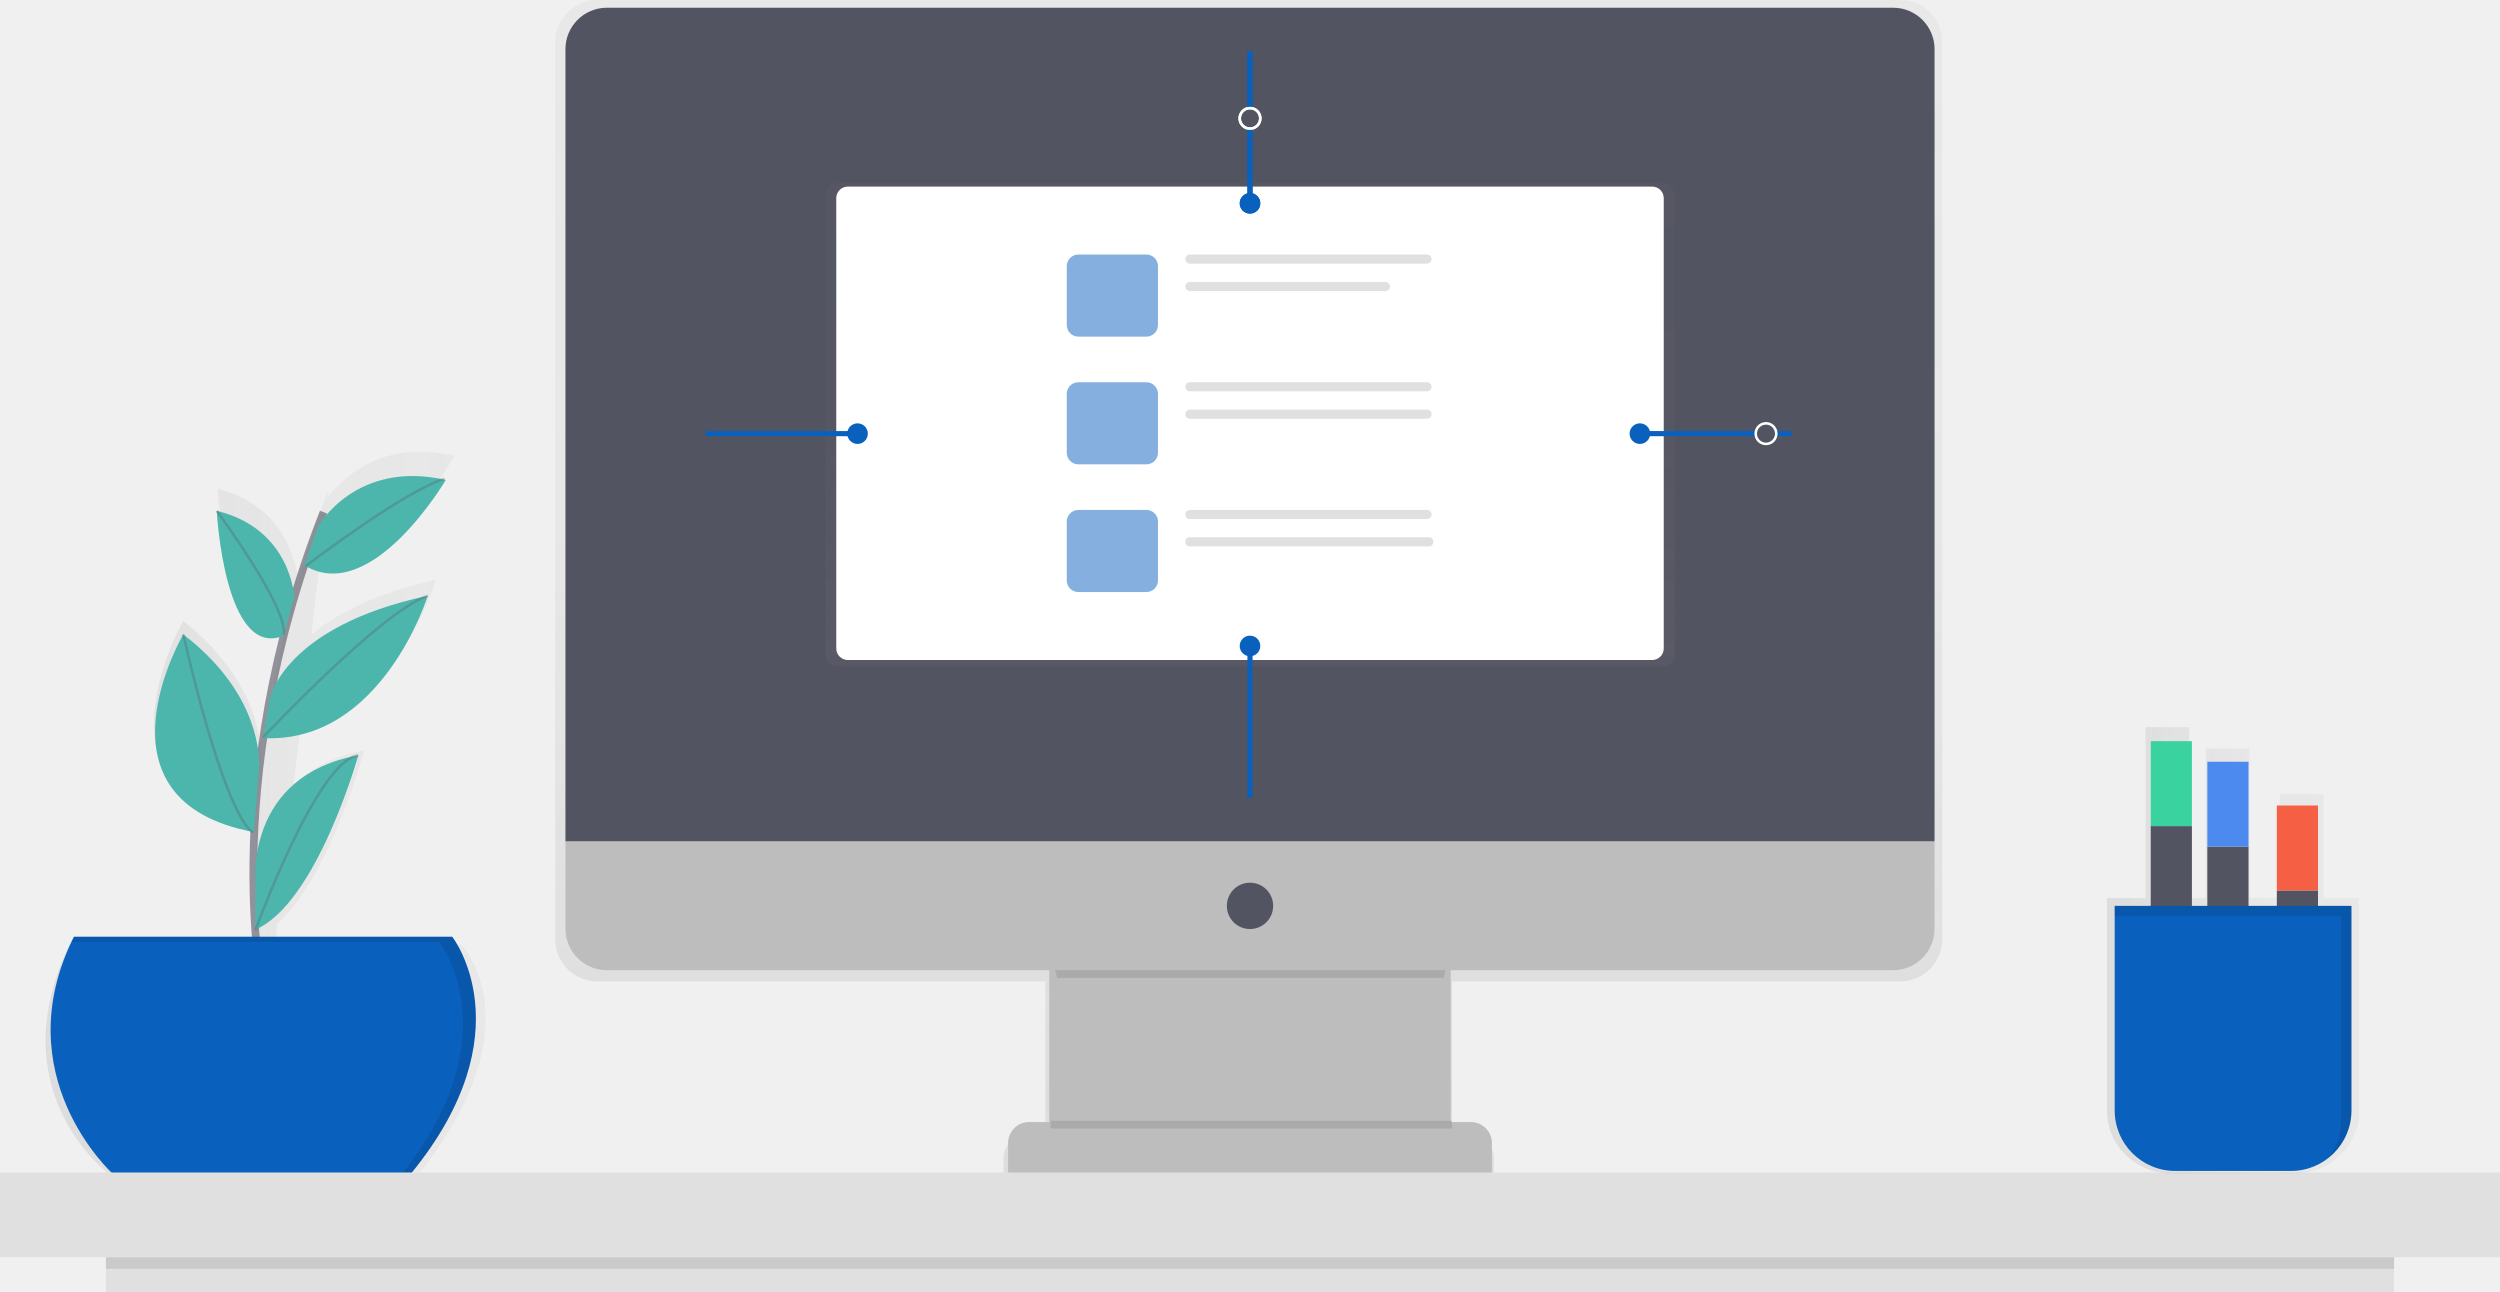
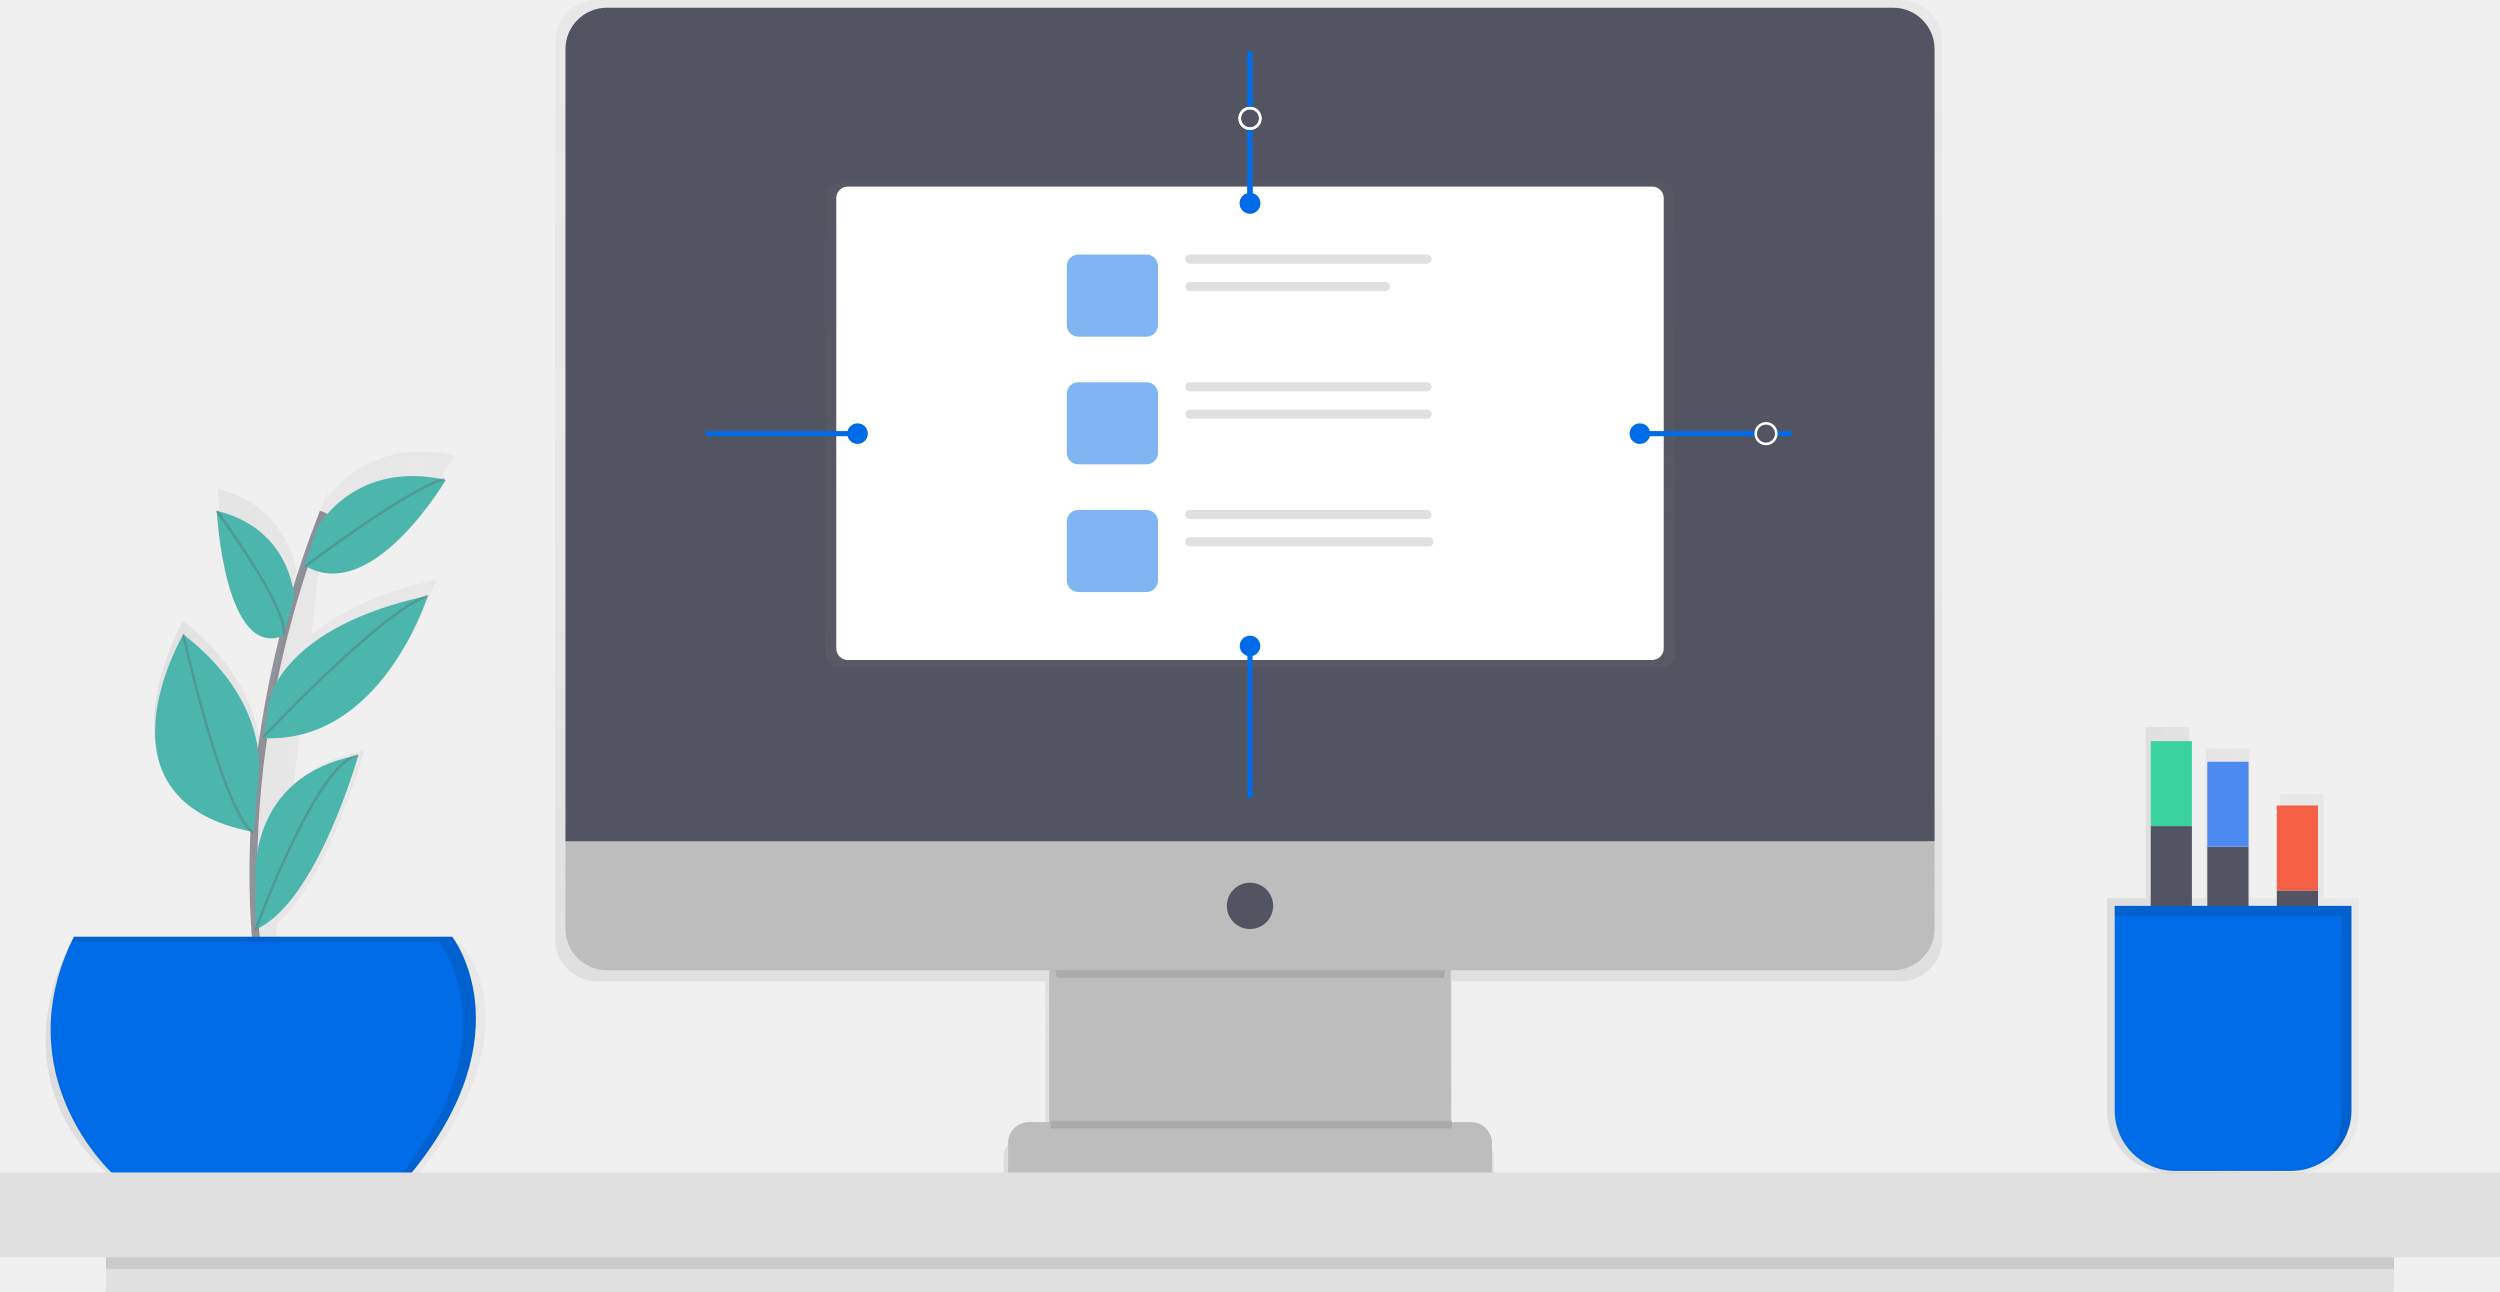
<svg xmlns="http://www.w3.org/2000/svg" xmlns:xlink="http://www.w3.org/1999/xlink" id="a622e68e-7a65-46e9-94a9-d455de519afc" data-name="Layer 1" width="971.44" height="502" viewBox="0 0 971.44 502">
  <defs>
    <linearGradient id="341b0e5e-a21f-44db-b85f-76180f33f0d3" x1="599.5" y1="668.05" x2="599.5" y2="199" gradientUnits="userSpaceOnUse">
      <stop offset="0" stop-color="gray" stop-opacity="0.25" />
      <stop offset="0.54" stop-color="gray" stop-opacity="0.12" />
      <stop offset="1" stop-color="gray" stop-opacity="0.1" />
    </linearGradient>
    <linearGradient id="9c19d1ba-0c1d-4cca-8c15-e6f3831a5e67" x1="485.72" y1="258.88" x2="485.72" y2="71.12" xlink:href="#341b0e5e-a21f-44db-b85f-76180f33f0d3" />
    <linearGradient id="fe76f7c7-2126-4e48-920d-21143a22d340" x1="132" y1="515" x2="303" y2="515" xlink:href="#341b0e5e-a21f-44db-b85f-76180f33f0d3" />
    <linearGradient id="2cf89a04-5a05-413b-983a-d2bc296cbb5e" x1="933" y1="568.28" x2="1031" y2="568.28" xlink:href="#341b0e5e-a21f-44db-b85f-76180f33f0d3" />
  </defs>
  <g opacity="0.7">
    <path d="M852.69,199H346.31A16.37,16.37,0,0,0,330,215.42V563.94a16.37,16.37,0,0,0,16.31,16.42H520.47v60.16h-7.94a8.3,8.3,0,0,0-8.27,8.33v12.07h16.21v7.14H678.53v-7.14h16.21V648.85a8.3,8.3,0,0,0-8.27-8.33H679V640h-.51V580.36H852.69A16.37,16.37,0,0,0,869,563.94V215.42A16.37,16.37,0,0,0,852.69,199Z" transform="translate(-114.28 -199)" fill="url(#341b0e5e-a21f-44db-b85f-76180f33f0d3)" />
  </g>
  <rect x="407.72" y="371" width="156" height="92" fill="#bdbdbd" />
  <g opacity="0.1">
    <path d="M525.07,579H675.24c1.81-7.87,3.26-13,3.26-13h-157S523.11,571.11,525.07,579Z" transform="translate(-114.28 -199)" />
  </g>
  <path d="M235.82,3h499.8a16.1,16.1,0,0,1,16.1,16.1V327a0,0,0,0,1,0,0h-532a0,0,0,0,1,0,0V19.1A16.1,16.1,0,0,1,235.82,3Z" fill="#535461" />
  <path d="M849.9,576H350.1A16.1,16.1,0,0,1,334,559.9V526H866v33.9A16.1,16.1,0,0,1,849.9,576Z" transform="translate(-114.28 -199)" fill="#bdbdbd" />
  <circle cx="485.72" cy="352" r="9" fill="#535461" />
  <path d="M399.89,436H571.55a8.17,8.17,0,0,1,8.17,8.17V456a0,0,0,0,1,0,0h-188a0,0,0,0,1,0,0V444.17A8.17,8.17,0,0,1,399.89,436Z" fill="#bdbdbd" />
  <g opacity="0.5">
    <rect x="320.72" y="71.12" width="330" height="187.76" rx="4.5" ry="4.5" fill="url(#9c19d1ba-0c1d-4cca-8c15-e6f3831a5e67)" />
  </g>
  <rect x="324.95" y="72.5" width="321.54" height="183.96" rx="4.5" ry="4.5" fill="#fff" />
  <g opacity="0.5">
-     <rect x="414.52" y="98.91" width="35.44" height="31.9" rx="4.5" ry="4.5" fill="#0960bd" />
+     <rect x="414.52" y="98.91" width="35.44" height="31.9" rx="4.5" ry="4.5" fill="#006be6" />
  </g>
  <rect x="460.59" y="98.91" width="95.69" height="3.54" rx="1.77" ry="1.77" fill="#e0e0e0" />
  <rect x="460.59" y="109.55" width="79.54" height="3.54" rx="1.77" ry="1.77" fill="#e0e0e0" />
  <g opacity="0.5">
-     <rect x="414.52" y="148.53" width="35.44" height="31.9" rx="4.5" ry="4.5" fill="#0960bd" />
+     <rect x="414.52" y="148.53" width="35.44" height="31.9" rx="4.5" ry="4.5" fill="#006be6" />
  </g>
  <rect x="460.59" y="148.53" width="95.69" height="3.54" rx="1.77" ry="1.77" fill="#e0e0e0" />
  <rect x="460.59" y="159.16" width="95.69" height="3.54" rx="1.77" ry="1.77" fill="#e0e0e0" />
  <g opacity="0.5">
-     <rect x="414.52" y="198.15" width="35.44" height="31.9" rx="4.5" ry="4.5" fill="#0960bd" />
+     <rect x="414.52" y="198.15" width="35.44" height="31.9" rx="4.5" ry="4.5" fill="#006be6" />
  </g>
  <rect x="460.59" y="198.15" width="95.69" height="3.54" rx="1.77" ry="1.77" fill="#e0e0e0" />
  <rect x="460.59" y="208.78" width="96.33" height="3.54" rx="1.59" ry="1.59" fill="#e0e0e0" />
-   <line x1="485.72" y1="42" x2="485.72" y2="20" stroke="#0960bd" stroke-miterlimit="10" stroke-width="2" />
-   <line x1="485.72" y1="79" x2="485.72" y2="50.13" stroke="#0960bd" stroke-miterlimit="10" stroke-width="2" />
-   <circle cx="485.72" cy="79" r="4" fill="#0960bd" />
+   <line x1="485.72" y1="42" x2="485.72" y2="20" stroke="#006be6" stroke-miterlimit="10" stroke-width="2" />
+   <line x1="485.72" y1="79" x2="485.72" y2="50.13" stroke="#006be6" stroke-miterlimit="10" stroke-width="2" />
+   <circle cx="485.72" cy="79" r="4" fill="#006be6" />
  <circle cx="485.72" cy="46" r="4" fill="none" stroke="#fff" stroke-miterlimit="10" />
-   <line x1="485.72" y1="42" x2="485.72" y2="20" stroke="#0960bd" stroke-miterlimit="10" stroke-width="2" />
-   <line x1="485.72" y1="79" x2="485.72" y2="50.13" stroke="#0960bd" stroke-miterlimit="10" stroke-width="2" />
-   <circle cx="485.72" cy="79" r="4" fill="#0960bd" />
+   <line x1="485.72" y1="42" x2="485.72" y2="20" stroke="#006be6" stroke-miterlimit="10" stroke-width="2" />
+   <line x1="485.72" y1="79" x2="485.72" y2="50.13" stroke="#006be6" stroke-miterlimit="10" stroke-width="2" />
+   <circle cx="485.72" cy="79" r="4" fill="#006be6" />
  <circle cx="485.72" cy="46" r="4" fill="none" stroke="#fff" stroke-miterlimit="10" />
-   <line x1="485.72" y1="279" x2="485.72" y2="310" stroke="#0960bd" stroke-miterlimit="10" stroke-width="2" />
-   <line x1="485.72" y1="251" x2="485.72" y2="279.87" stroke="#0960bd" stroke-miterlimit="10" stroke-width="2" />
-   <circle cx="485.72" cy="251" r="4" fill="#0960bd" />
-   <line x1="305.72" y1="168.5" x2="274.22" y2="168.5" stroke="#0960bd" stroke-miterlimit="10" stroke-width="2" />
-   <line x1="333.22" y1="168.5" x2="304.35" y2="168.5" stroke="#0960bd" stroke-miterlimit="10" stroke-width="2" />
-   <circle cx="333.22" cy="168.5" r="4" fill="#0960bd" />
+   <line x1="485.72" y1="279" x2="485.72" y2="310" stroke="#006be6" stroke-miterlimit="10" stroke-width="2" />
+   <line x1="485.72" y1="251" x2="485.72" y2="279.87" stroke="#006be6" stroke-miterlimit="10" stroke-width="2" />
+   <circle cx="485.72" cy="251" r="4" fill="#006be6" />
+   <line x1="305.72" y1="168.5" x2="274.22" y2="168.5" stroke="#006be6" stroke-miterlimit="10" stroke-width="2" />
+   <line x1="333.22" y1="168.5" x2="304.35" y2="168.5" stroke="#006be6" stroke-miterlimit="10" stroke-width="2" />
+   <circle cx="333.22" cy="168.5" r="4" fill="#006be6" />
  <g opacity="0.1">
    <rect x="408.22" y="435.5" width="156" height="3" />
  </g>
  <g opacity="0.7">
    <path d="M293.48,566.06H221.08l1-8.14c20.46-18.37,33.69-67.31,33.69-67.31a6.78,6.78,0,0,0-.87.18c-12,2.42-20.54,7.35-26.51,13.28l2.54-21.66c37.8-8.14,52.79-58.14,52.79-58.14-24.12,5.35-39.16,13.63-48.5,21.49l3.72-31.82c25.56,8.77,52-37.82,52-37.82l-1-.21.5-.32-.76.27c-28.25-6.09-43.35,10.06-48.25,16.77l.37-3.12q-1.12,3-2.18,5.88h0l0,.08q-3,8.13-5.49,16.06l0,0h0q-2.17,6.77-4.06,13.4l0-.06s-1.17-28.46-31.18-35.95c0,0,3.15,62.07,26.93,51.91h0c-2.2,9-4,17.66-5.56,26.07h0q-1.49,8.21-2.6,16l-.14.16.14-.12-.06.41v0h0q-1,7.07-1.7,13.78c.46-8.62-1.11-33.52-30.45-56.92,0,0-39,68.54,27.5,82,.15.13.3.26.44.38l-.1-.31.6.13.27-3.52a369.39,369.39,0,0,0,.23,44.1h0c.07,1,.14,2,.21,2.95H141.37c-27.94,57.79,15.52,89.46,15.52,89.46h120C323.49,596.66,293.48,566.06,293.48,566.06Zm-78-65.68h0v0Z" transform="translate(-114.28 -199)" fill="url(#fe76f7c7-2126-4e48-920d-21143a22d340)" />
  </g>
  <path d="M217,588s-19-83,23-190" transform="translate(-114.28 -199)" fill="none" stroke="#535461" stroke-miterlimit="10" stroke-width="3" opacity="0.6" />
-   <path d="M143,563H290s29,37-16,92H158S116,617,143,563Z" transform="translate(-114.28 -199)" fill="#0960bd" />
+   <path d="M143,563H290s29,37-16,92H158S116,617,143,563Z" transform="translate(-114.28 -199)" fill="#006be6" />
  <path d="M237.89,403.5s14.61-26,49.61-18c0,0-28.93,49.26-55,33.13Z" transform="translate(-114.28 -199)" fill="#4db6ac" />
  <path d="M228.63,431.09S227.5,404.5,198.5,397.5c0,0,3,58,26,48.5Z" transform="translate(-114.28 -199)" fill="#4db6ac" />
  <path d="M219.15,470.36s5.35-27.86,61.35-39.86c0,0-17.86,57.62-63.93,55.31Z" transform="translate(-114.28 -199)" fill="#4db6ac" />
  <path d="M214.61,501.63s5.89-29.13-29.11-56.13c0,0-38,64.67,27.48,76.83Z" transform="translate(-114.28 -199)" fill="#4db6ac" />
  <path d="M213.56,541.67S209.5,500.5,253.5,492.5c0,0-16.07,57.49-40,67.74Z" transform="translate(-114.28 -199)" fill="#4db6ac" />
  <path d="M233,419s38-29,54-34" transform="translate(-114.28 -199)" fill="none" stroke="#535461" stroke-miterlimit="10" opacity="0.3" />
  <path d="M216.5,485.5s46-49,64-55" transform="translate(-114.28 -199)" fill="none" stroke="#535461" stroke-miterlimit="10" opacity="0.3" />
  <path d="M198.5,397.5s28,38,26,48" transform="translate(-114.28 -199)" fill="none" stroke="#535461" stroke-miterlimit="10" opacity="0.3" />
  <path d="M185.5,445.5s15,68,27,77" transform="translate(-114.28 -199)" fill="none" stroke="#535461" stroke-miterlimit="10" opacity="0.3" />
  <path d="M213.5,560.5s24-66,40-68" transform="translate(-114.28 -199)" fill="none" stroke="#535461" stroke-miterlimit="10" opacity="0.3" />
  <g opacity="0.1">
    <path d="M290,563H143c-.33.67-.65,1.34-1,2H285s28.29,36.11-14.4,90H274C319,600,290,563,290,563Z" transform="translate(-114.28 -199)" />
  </g>
  <rect y="455.6" width="971.44" height="32.93" fill="#e0e0e0" />
  <rect x="41.16" y="488.53" width="889.11" height="13.47" fill="#e0e0e0" />
  <rect x="41.16" y="488.53" width="889.11" height="4.49" opacity="0.1" />
-   <line x1="690.22" y1="168.5" x2="696.22" y2="168.5" stroke="#0960bd" stroke-miterlimit="10" stroke-width="2" />
-   <line x1="637.22" y1="168.5" x2="682.1" y2="168.5" stroke="#0960bd" stroke-miterlimit="10" stroke-width="2" />
-   <circle cx="637.22" cy="168.5" r="4" fill="#0960bd" />
+   <line x1="690.22" y1="168.5" x2="696.22" y2="168.5" stroke="#006be6" stroke-miterlimit="10" stroke-width="2" />
+   <line x1="637.22" y1="168.5" x2="682.1" y2="168.5" stroke="#006be6" stroke-miterlimit="10" stroke-width="2" />
+   <circle cx="637.22" cy="168.5" r="4" fill="#006be6" />
  <circle cx="686.22" cy="168.5" r="4" fill="none" stroke="#fff" stroke-miterlimit="10" />
  <g opacity="0.7">
    <path d="M1027,643.88l.1-.15q.31-.48.61-1l.11-.19q.29-.49.55-1l.09-.17c.2-.39.39-.78.56-1.19h0a23.79,23.79,0,0,0,.94-2.51l.1-.33c.09-.31.18-.62.26-.93l.1-.44q.1-.42.18-.85c0-.16.06-.32.09-.48s.09-.56.13-.85,0-.33.06-.49.06-.61.08-.92c0-.14,0-.29,0-.43,0-.45,0-.91,0-1.36V548h-13.85V507.52h-17V548H988.39V489.86h-17V548H965V481.55h-17V548H933V630.6c0,13.48,11.21,24.4,25,24.4H1006a25.19,25.19,0,0,0,20.24-10.06l0,0Q1026.61,644.41,1027,643.88Z" transform="translate(-114.28 -199)" fill="url(#2cf89a04-5a05-413b-983a-d2bc296cbb5e)" />
  </g>
  <rect x="835.72" y="321" width="16" height="100" fill="#535461" />
  <rect x="835.72" y="288" width="16" height="33" fill="#3ad29f" />
  <rect x="857.72" y="329" width="16" height="100" fill="#535461" />
  <rect x="857.72" y="296" width="16" height="33" fill="#4d8af0" />
  <rect x="884.72" y="346" width="16" height="100" fill="#535461" />
  <rect x="884.72" y="313" width="16" height="33" fill="#f55f44" />
-   <path d="M821.72,352h92a0,0,0,0,1,0,0v79.5a23.5,23.5,0,0,1-23.5,23.5h-45a23.5,23.5,0,0,1-23.5-23.5V352A0,0,0,0,1,821.72,352Z" fill="#0960bd" />
+   <path d="M821.72,352h92a0,0,0,0,1,0,0v79.5a23.5,23.5,0,0,1-23.5,23.5h-45a23.5,23.5,0,0,1-23.5-23.5V352A0,0,0,0,1,821.72,352Z" fill="#006be6" />
  <g opacity="0.1">
    <path d="M936,551v4h88v79.5a23.39,23.39,0,0,1-5,14.49,23.45,23.45,0,0,0,9-18.49V551Z" transform="translate(-114.28 -199)" />
  </g>
</svg>
